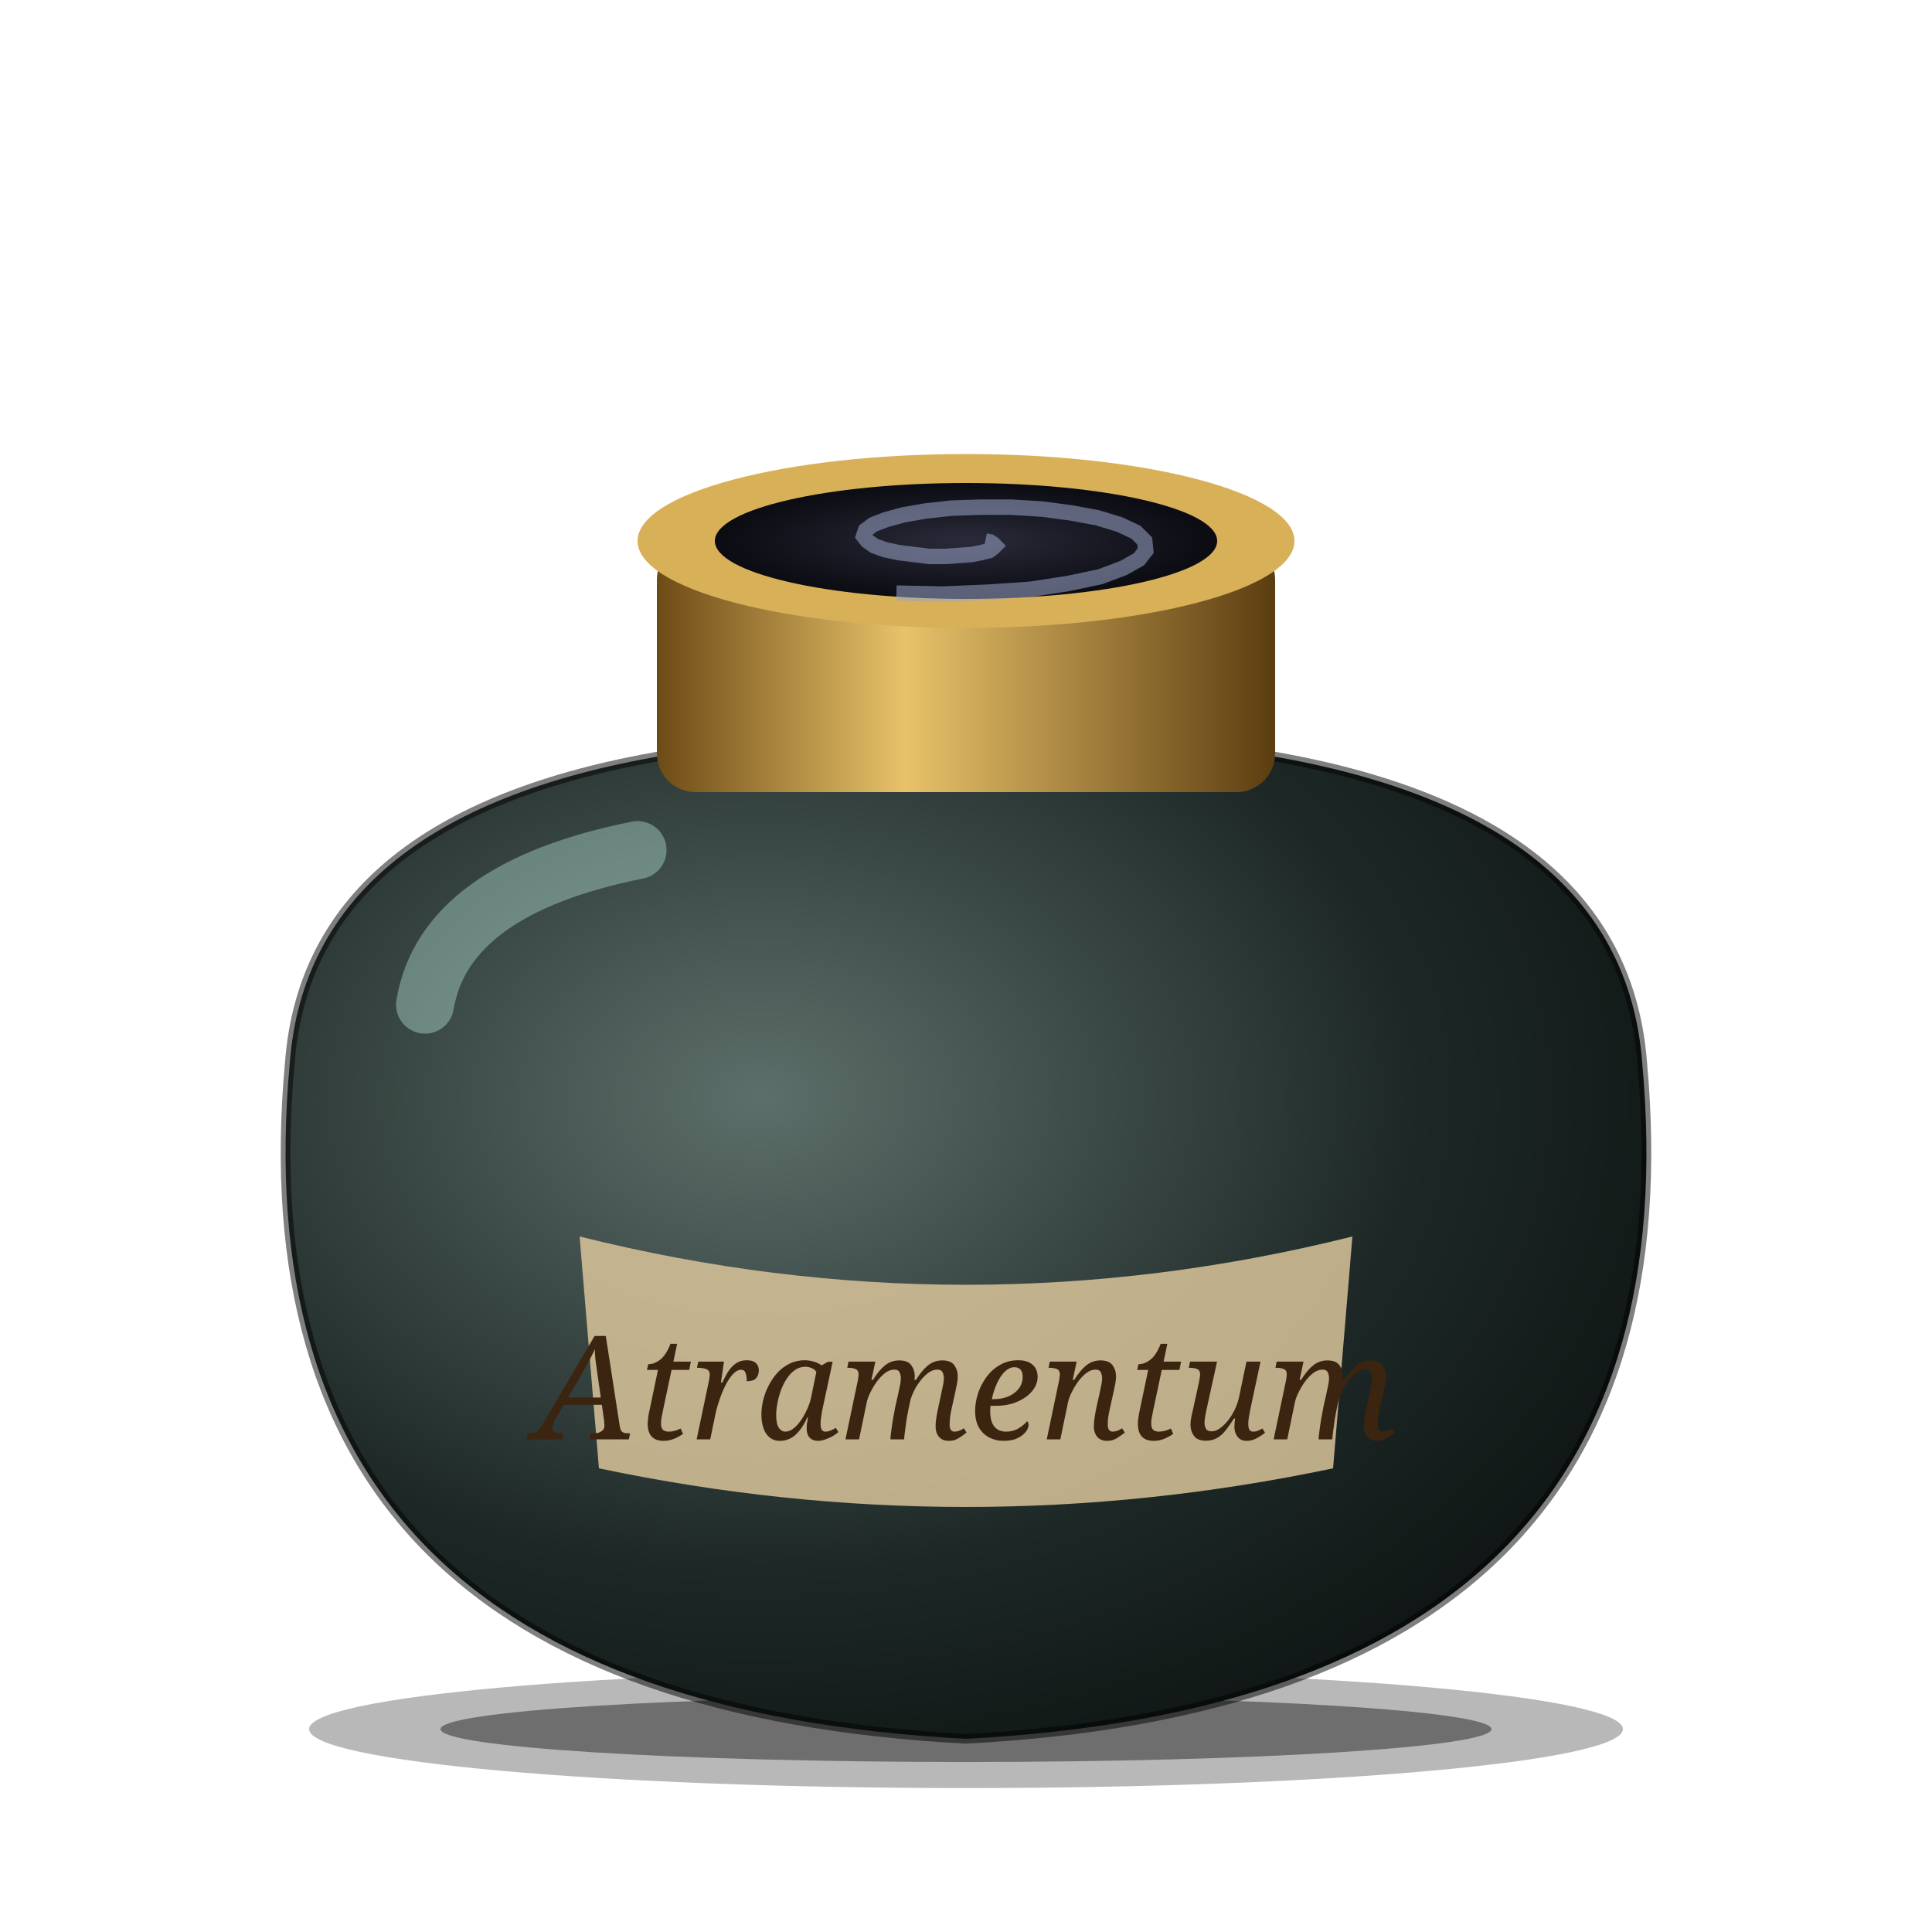
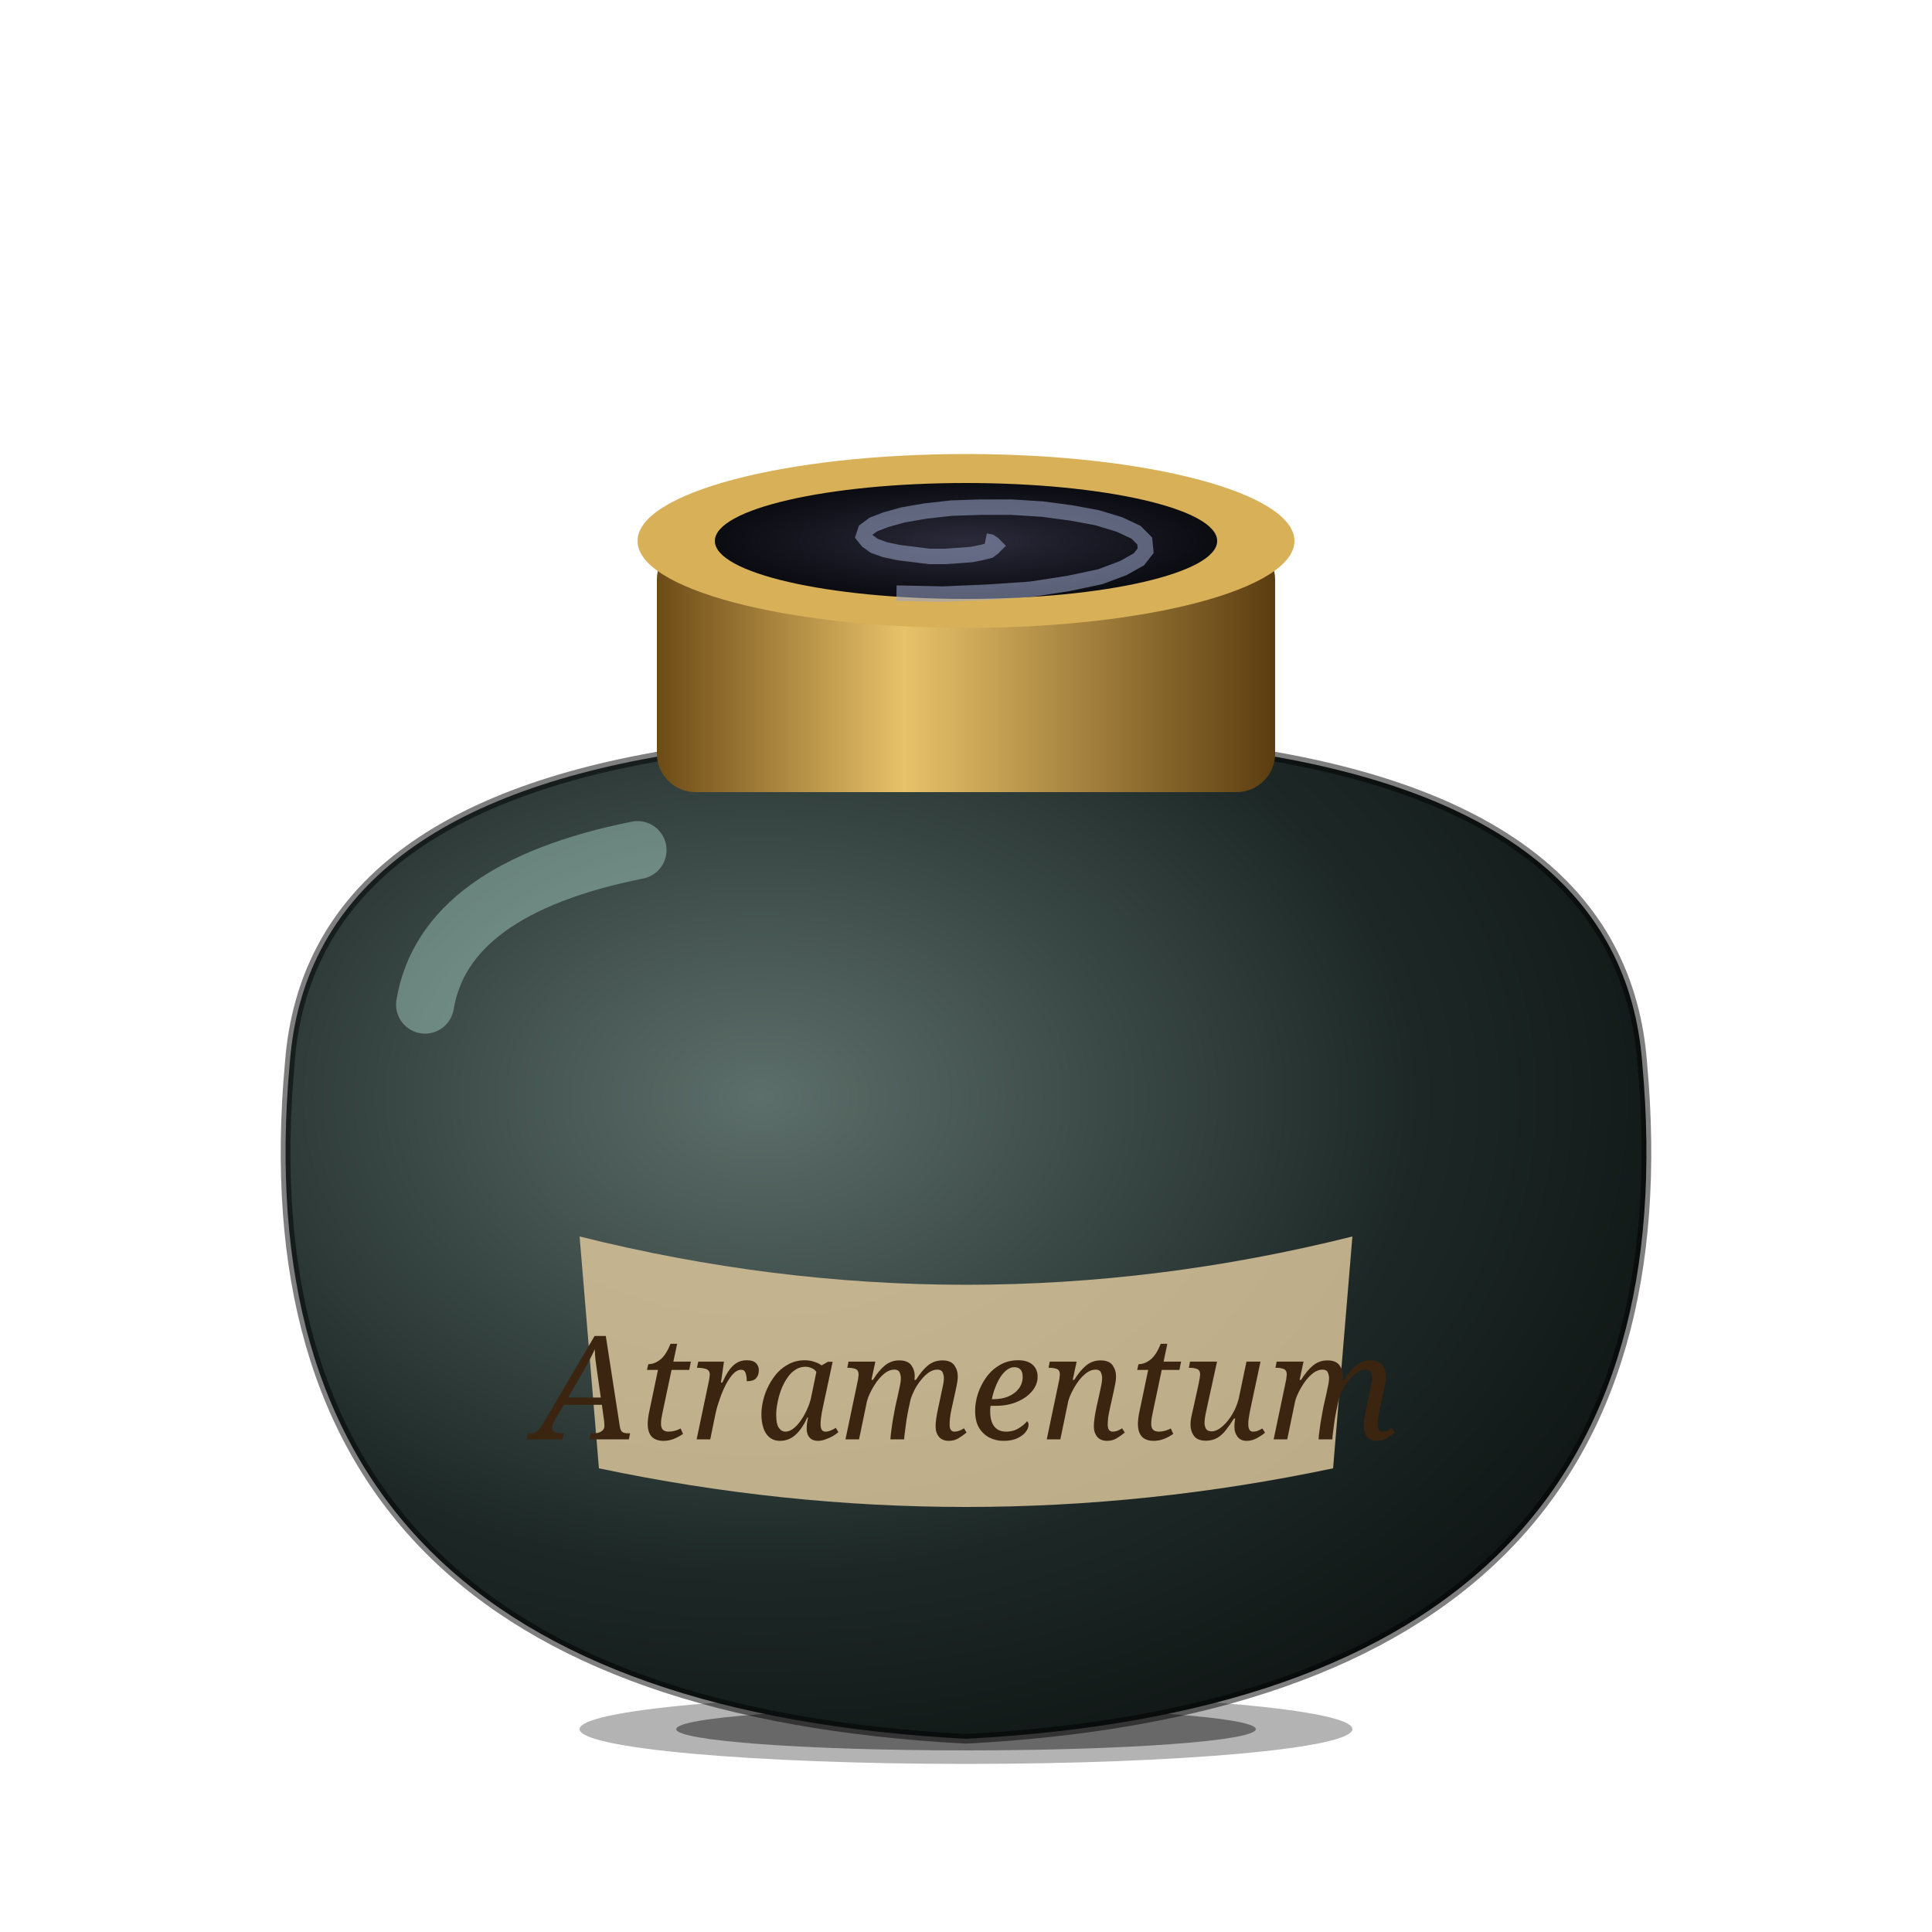
<svg xmlns="http://www.w3.org/2000/svg" width="200" height="200" viewBox="0 0 200 200">
  <defs>
    <radialGradient id="glass" cx=".35" cy=".35" r=".8">
      <stop offset="0" stop-color="#5d6f6a" />
      <stop offset=".6" stop-color="#1d2826" />
      <stop offset="1" stop-color="#0b100f" />
    </radialGradient>
    <linearGradient id="ibrass" x1="0" x2="1">
      <stop offset="0" stop-color="#6d4b16" />
      <stop offset=".4" stop-color="#e8c26a" />
      <stop offset="1" stop-color="#5c3d10" />
    </linearGradient>
    <radialGradient id="ink" cx=".5" cy=".5" r=".6">
      <stop offset="0" stop-color="#2a2a3a" />
      <stop offset="1" stop-color="#05050a" />
    </radialGradient>
  </defs>
-   <ellipse cx="100" cy="179" rx="68" ry="6.1" fill="#000" opacity=".28" />
-   <ellipse cx="100" cy="179" rx="54.4" ry="3.4" fill="#000" opacity=".4" />
+   <ellipse cx="100" cy="179" rx="40" ry="3.6" fill="#000" opacity=".3" />
+   <ellipse cx="100" cy="179" rx="30" ry="2.2" fill="#000" opacity=".42" />
  <path d="M30 110 Q24 176 100 180 Q176 176 170 110 Q168 84 130 78 L70 78 Q32 84 30 110Z" fill="url(#glass)" stroke="#000" stroke-opacity=".5" />
  <path d="M44 104 Q46 92 66 88" stroke="#cfe" stroke-opacity=".35" stroke-width="6" fill="none" stroke-linecap="round" />
  <rect x="68" y="56" width="64" height="26" rx="4" fill="url(#ibrass)" />
  <ellipse cx="100" cy="56" rx="34" ry="9" fill="#d8b058" />
  <ellipse cx="100" cy="56" rx="26" ry="6" fill="url(#ink)" />
  <polyline points="102.0,56.0 102.5,56.1 102.8,56.3 103.0,56.5 102.8,56.7 102.4,57.0 101.6,57.2 100.6,57.4 99.3,57.5 97.9,57.6 96.2,57.6 94.6,57.4 93.0,57.2 91.6,56.9 90.5,56.5 89.8,56.0 89.4,55.5 89.6,54.9 90.4,54.3 91.7,53.8 93.5,53.3 95.8,52.9 98.5,52.6 101.5,52.5 104.7,52.5 107.9,52.7 110.9,53.1 113.6,53.6 115.9,54.3 117.6,55.1 118.5,56.0 118.6,57.0 117.9,57.9 116.3,58.8 113.9,59.7 110.6,60.4 106.7,61.0 102.3,61.3 97.6,61.5 92.8,61.4" fill="none" stroke="#9aa6c8" stroke-opacity=".55" stroke-width="1.6" />
  <path d="M60 128 Q100 138 140 128 L138 152 Q100 160 62 152Z" fill="#d9c49a" opacity=".85" />
  <text x="100" y="149" font-family="serif" font-size="15" text-anchor="middle" fill="#3b2410" font-style="italic">Atramentum</text>
</svg>
